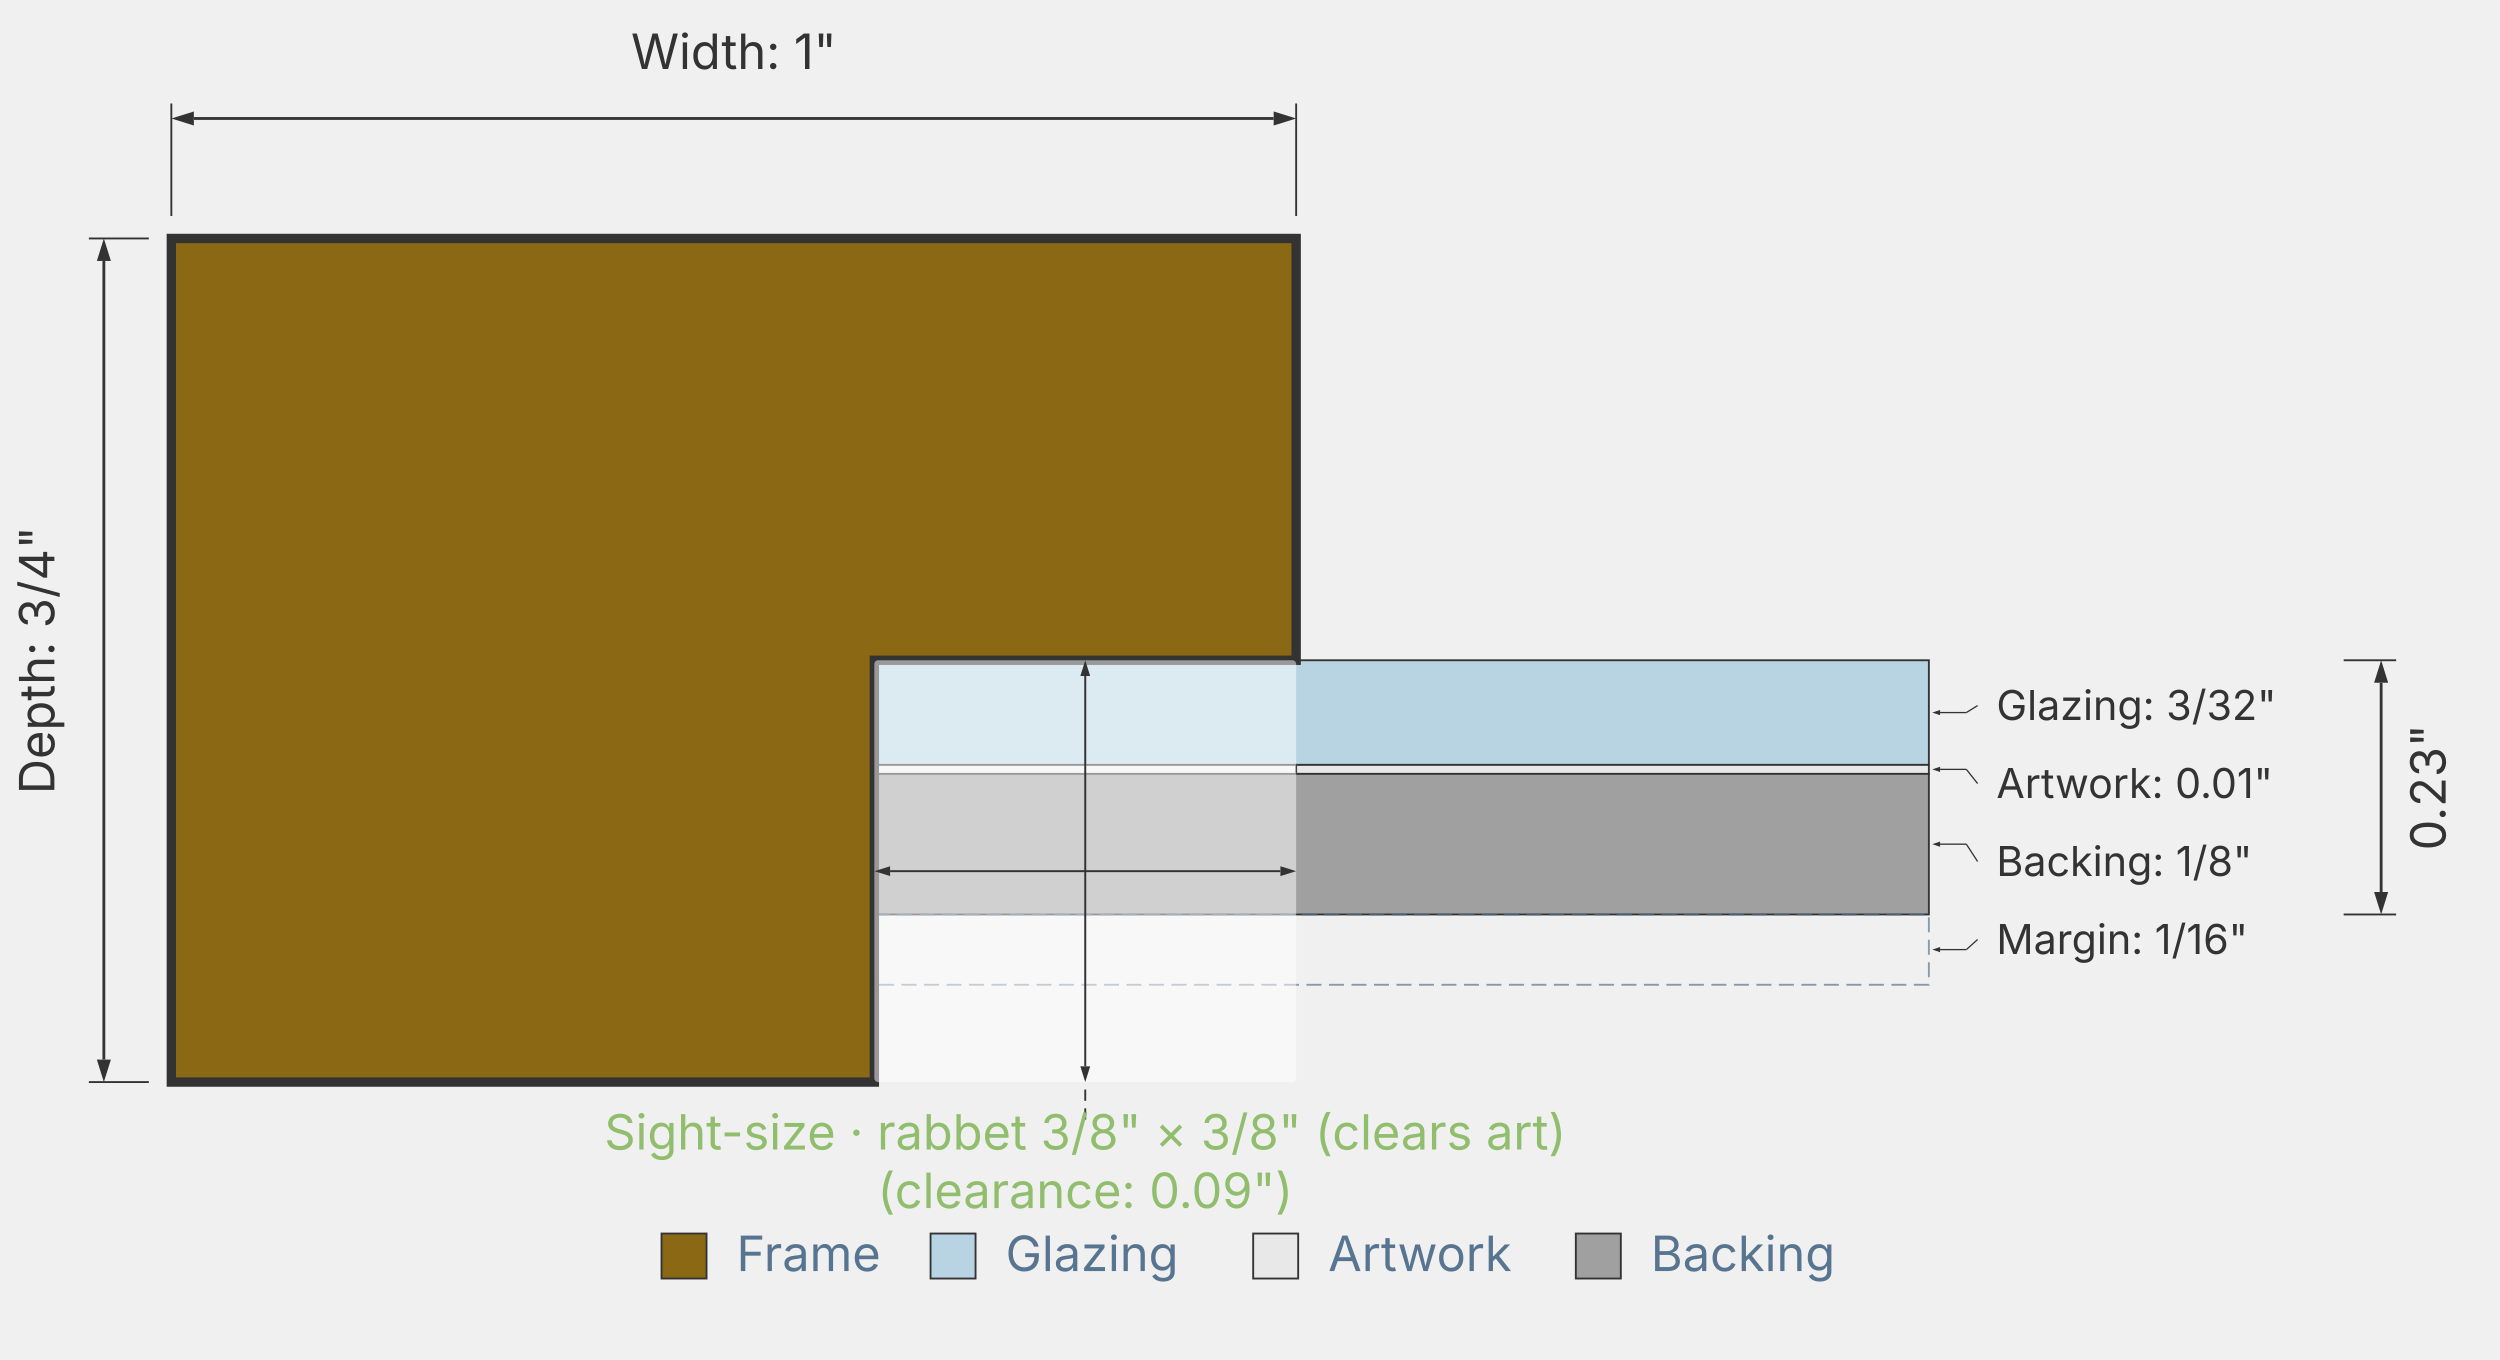
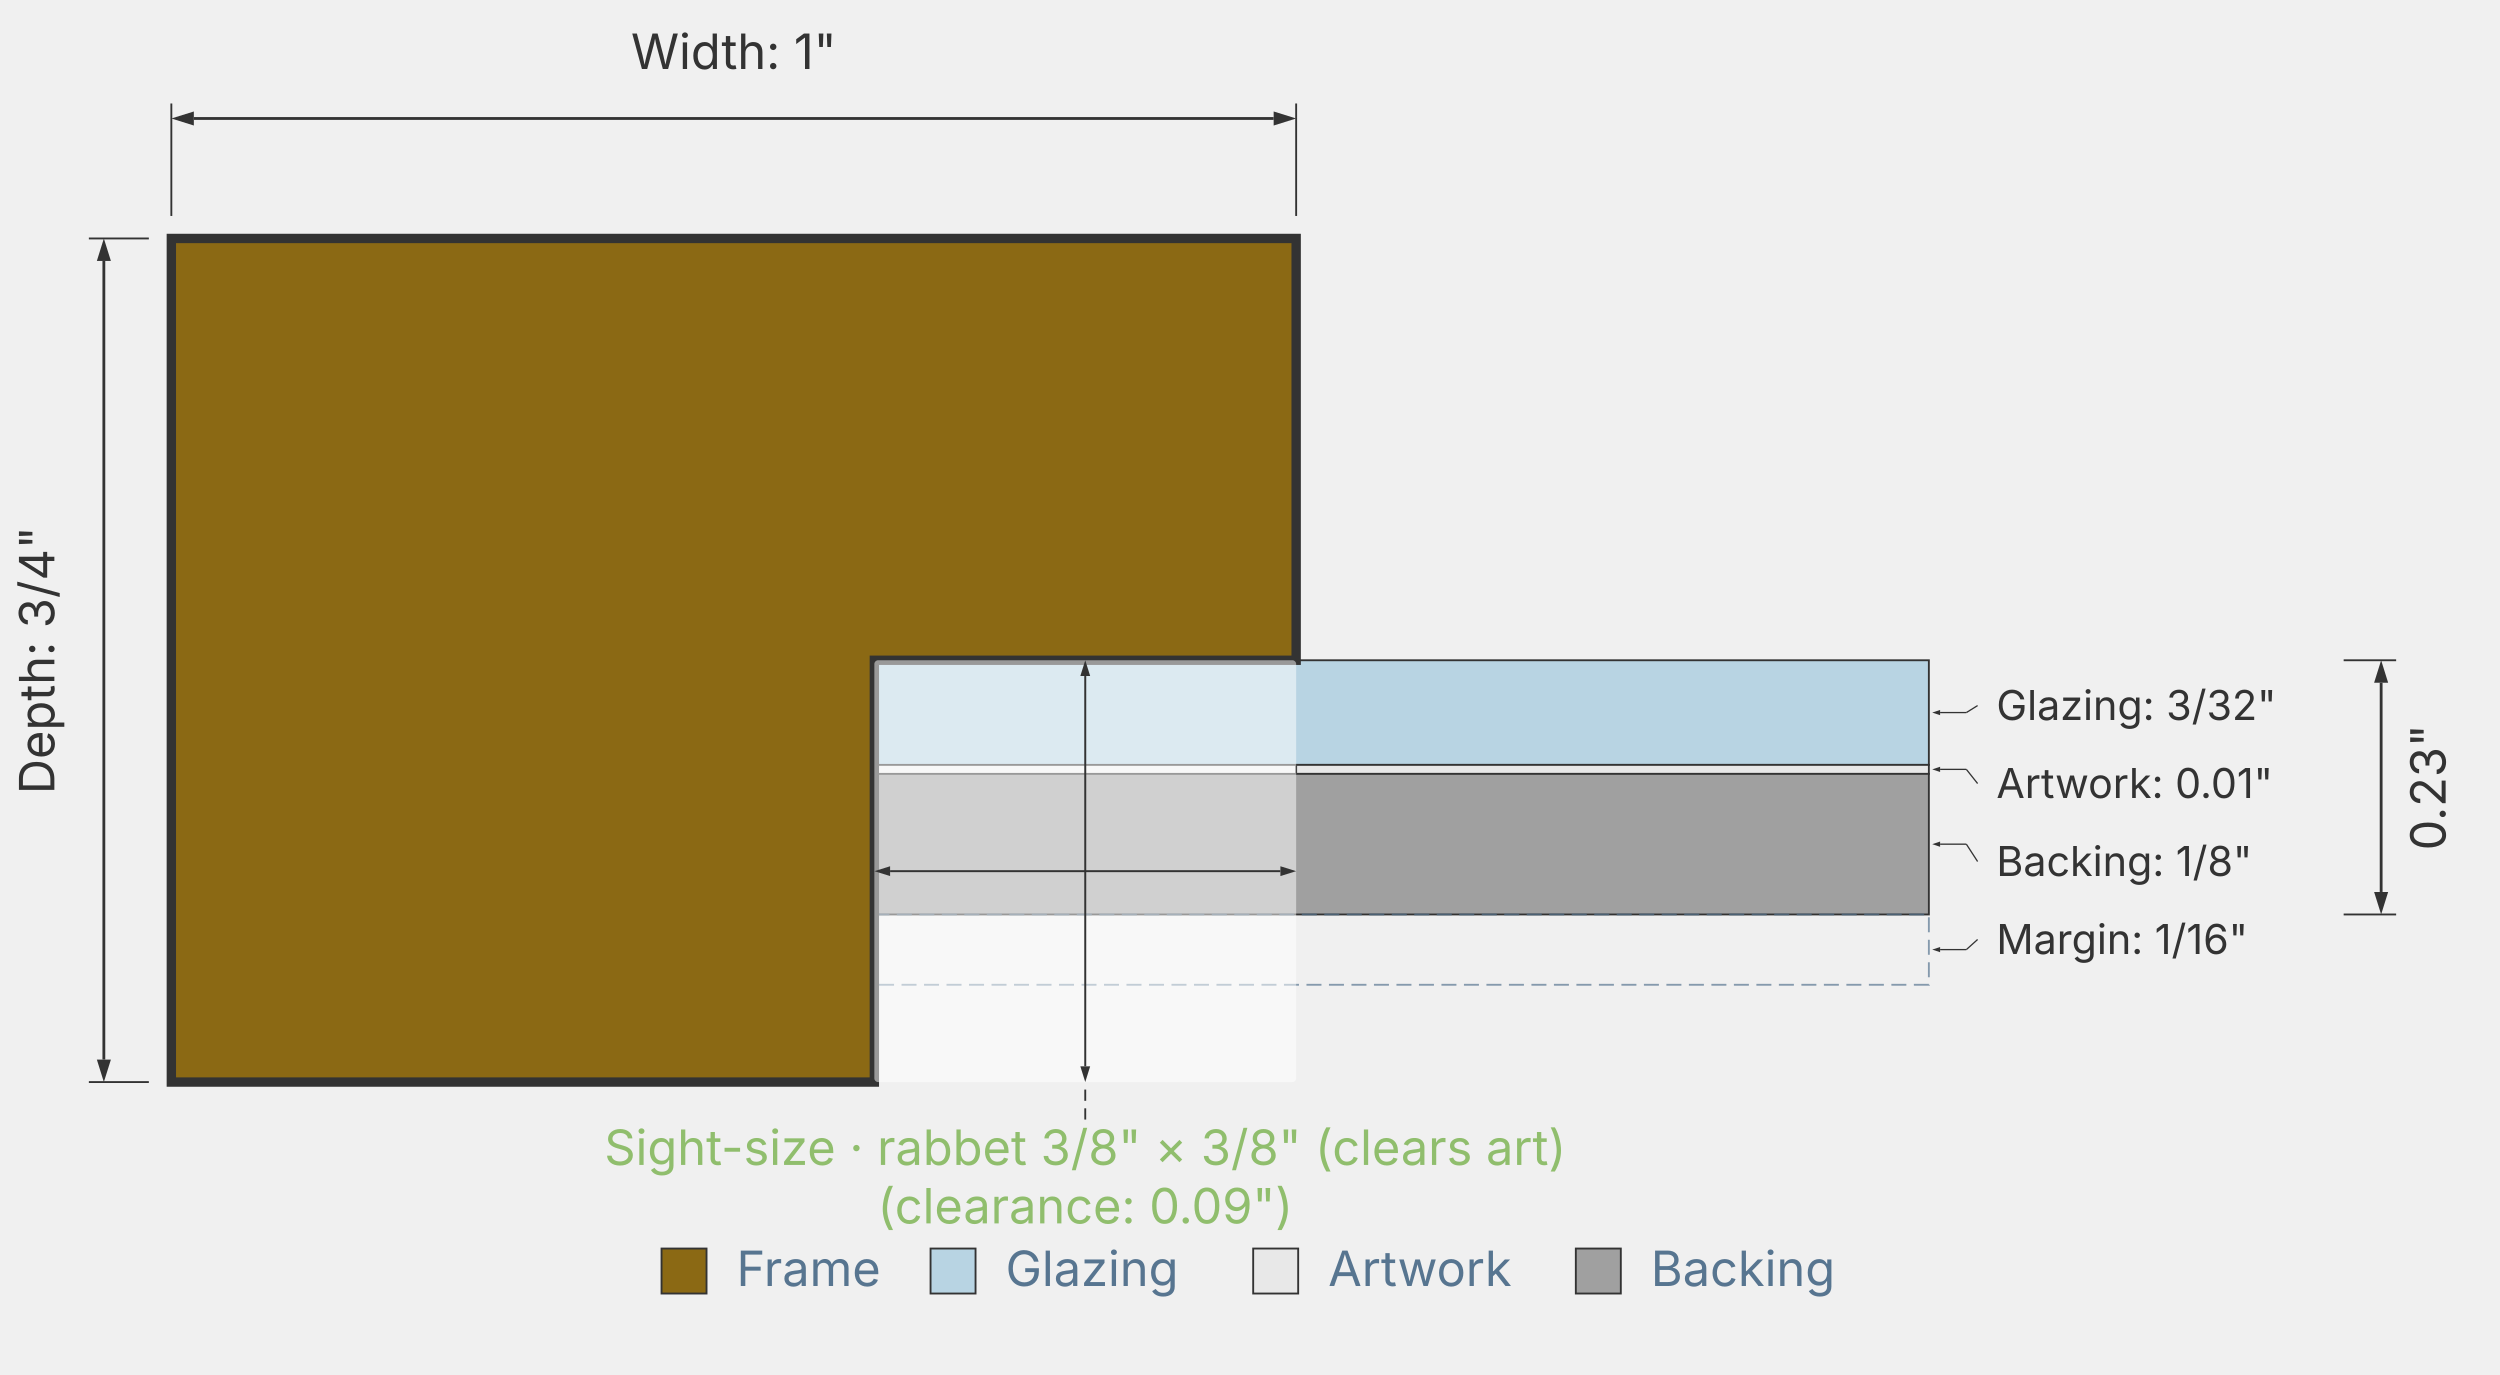
- <svg xmlns="http://www.w3.org/2000/svg" viewBox="66.61 110.70 666.78 362.60">
+ <svg xmlns="http://www.w3.org/2000/svg" viewBox="66.61 108.70 666.78 366.60">
  <g id="section-content" transform="translate(3.25, 0)">
    <g id="section-geometry">
-       <rect x="296.56" y="286.80" width="281.25" height="27.90" stroke="#333333" stroke-width="0.5" fill="#B8D4E3" />
-       <rect x="409.06" y="314.70" width="168.75" height="2.40" stroke="#333333" stroke-width="0.5" fill="#E8E8E8" />
-       <rect x="296.56" y="317.10" width="281.25" height="37.50" stroke="#333333" stroke-width="0.5" fill="#A0A0A0" />
-       <rect x="296.56" y="354.60" width="281.25" height="18.75" stroke="#577590" stroke-width="0.5" stroke-dasharray="4,2" fill="none" opacity="0.7" />
-       <polygon points="109.06,174.30 409.06,174.30 409.06,286.80 296.56,286.80 296.56,399.30 109.06,399.30" stroke="#333333" stroke-width="2.5" fill="#8B6914" />
+       <rect x="296.56" y="284.80" width="281.25" height="27.90" stroke="#333333" stroke-width="0.5" fill="#B8D4E3" />
+       <rect x="409.06" y="312.70" width="168.75" height="2.40" stroke="#333333" stroke-width="0.5" fill="#E8E8E8" />
+       <rect x="296.56" y="315.10" width="281.25" height="37.50" stroke="#333333" stroke-width="0.5" fill="#A0A0A0" />
+       <rect x="296.56" y="352.60" width="281.25" height="18.75" stroke="#577590" stroke-width="0.5" stroke-dasharray="4,2" fill="none" opacity="0.7" />
+       <polygon points="109.06,172.30 409.06,172.30 409.06,284.80 296.56,284.80 296.56,397.30 109.06,397.30" stroke="#333333" stroke-width="2.5" fill="#8B6914" />
    </g>
    <g id="section-dimensions">
-       <line x1="103.06" y1="174.30" x2="87.06" y2="174.30" stroke="#333333" stroke-width="0.5" />
-       <line x1="103.06" y1="399.30" x2="87.06" y2="399.30" stroke="#333333" stroke-width="0.5" />
-       <polygon points="91.06,174.30 89.19,180.30 92.94,180.30" fill="#333333" data-arrow="true" />
-       <line x1="91.06" y1="180.30" x2="91.06" y2="393.30" stroke="#333333" stroke-width="0.75" />
-       <polygon points="91.06,399.30 92.94,393.30 89.19,393.30" fill="#333333" data-arrow="true" />
-       <text x="77.86" y="286.80" fill="#333333" font-family="Inter, system-ui, -apple-system, sans-serif" font-size="13px" text-anchor="middle" transform="rotate(-90 77.86 286.80)">Depth: 3/4"</text>
-       <line x1="109.06" y1="168.30" x2="109.06" y2="138.30" stroke="#333333" stroke-width="0.5" />
-       <line x1="409.06" y1="168.30" x2="409.06" y2="138.30" stroke="#333333" stroke-width="0.5" />
-       <polygon points="109.06,142.30 115.06,144.18 115.06,140.43" fill="#333333" data-arrow="true" />
-       <line x1="115.06" y1="142.30" x2="403.06" y2="142.30" stroke="#333333" stroke-width="0.75" />
-       <polygon points="409.06,142.30 403.06,140.43 403.06,144.18" fill="#333333" data-arrow="true" />
-       <text transform="translate(259.06, 129.10)" fill="#333333" font-family="Inter, system-ui, -apple-system, sans-serif" font-size="13px" text-anchor="middle">Width: 1"</text>
-       <rect x="296.56" y="286.80" width="112.50" height="112.50" fill="#FFFFFF" fill-opacity="0.5" stroke="none" rx="1" />
-       <polygon points="296.56,343.05 300.76,344.36 300.76,341.74" fill="#333333" data-arrow="true" />
-       <line x1="300.76" y1="343.05" x2="404.86" y2="343.05" stroke="#333333" stroke-width="0.525" />
-       <polygon points="409.06,343.05 404.86,341.74 404.86,344.36" fill="#333333" data-arrow="true" />
-       <polygon points="352.81,286.80 351.50,291.00 354.12,291.00" fill="#333333" data-arrow="true" />
-       <line x1="352.81" y1="291.00" x2="352.81" y2="395.10" stroke="#333333" stroke-width="0.525" />
-       <polygon points="352.81,399.30 354.12,395.10 351.50,395.10" fill="#333333" data-arrow="true" />
-       <polygon points="578.71,300.75 580.81,301.45 580.81,300.05" fill="#333333" data-arrow="true" />
-       <line x1="580.81" y1="300.75" x2="587.81" y2="300.75" stroke="#333333" stroke-width="0.35" />
-       <line x1="587.81" y1="300.75" x2="590.81" y2="298.88" stroke="#333333" stroke-width="0.35" />
-       <text transform="translate(595.81, 302.74)" fill="#333333" font-family="Inter, system-ui, -apple-system, sans-serif" font-size="11.0px">Glazing: 3/32"</text>
-       <polygon points="578.71,315.90 580.81,316.60 580.81,315.20" fill="#333333" data-arrow="true" />
-       <line x1="580.81" y1="315.90" x2="587.81" y2="315.90" stroke="#333333" stroke-width="0.35" />
-       <line x1="587.81" y1="315.90" x2="590.81" y2="319.68" stroke="#333333" stroke-width="0.35" />
-       <text transform="translate(595.81, 323.54)" fill="#333333" font-family="Inter, system-ui, -apple-system, sans-serif" font-size="11.0px">Artwork: 0.01"</text>
-       <polygon points="578.71,335.85 580.81,336.55 580.81,335.15" fill="#333333" data-arrow="true" />
-       <line x1="580.81" y1="335.85" x2="587.81" y2="335.85" stroke="#333333" stroke-width="0.35" />
-       <line x1="587.81" y1="335.85" x2="590.81" y2="340.48" stroke="#333333" stroke-width="0.35" />
-       <text transform="translate(595.81, 344.34)" fill="#333333" font-family="Inter, system-ui, -apple-system, sans-serif" font-size="11.0px">Backing: 1/8"</text>
-       <polygon points="578.71,363.97 580.81,364.67 580.81,363.27" fill="#333333" data-arrow="true" />
-       <line x1="580.81" y1="363.97" x2="587.81" y2="363.97" stroke="#333333" stroke-width="0.35" />
-       <line x1="587.81" y1="363.97" x2="590.81" y2="361.27" stroke="#333333" stroke-width="0.35" />
-       <text transform="translate(595.81, 365.14)" fill="#333333" font-family="Inter, system-ui, -apple-system, sans-serif" font-size="11.0px">Margin: 1/16"</text>
-       <line x1="688.44" y1="286.80" x2="702.44" y2="286.80" stroke="#333333" stroke-width="0.5" />
-       <line x1="688.44" y1="354.60" x2="702.44" y2="354.60" stroke="#333333" stroke-width="0.5" />
-       <polygon points="698.44,286.80 696.56,292.80 700.31,292.80" fill="#333333" data-arrow="true" />
-       <line x1="698.44" y1="292.80" x2="698.44" y2="348.60" stroke="#333333" stroke-width="0.75" />
-       <polygon points="698.44,354.60 700.31,348.60 696.56,348.60" fill="#333333" data-arrow="true" />
-       <text x="715.64" y="320.70" fill="#333333" font-family="Inter, system-ui, -apple-system, sans-serif" font-size="13px" text-anchor="middle" transform="rotate(-90 715.64 320.70)">0.23"</text>
-       <line x1="352.81" y1="401.30" x2="352.81" y2="411.30" stroke="#333333" stroke-width="0.5" stroke-dasharray="3,2" />
-       <text transform="translate(352.81, 417.30)" fill="#90be6d" font-family="Inter, system-ui, -apple-system, sans-serif" font-size="13px" text-anchor="middle">Sight-size · rabbet 3/8" × 3/8" (clears art)</text>
-       <text transform="translate(352.81, 432.90)" fill="#90be6d" font-family="Inter, system-ui, -apple-system, sans-serif" font-size="13px" text-anchor="middle">(clearance: 0.09")</text>
+       <line x1="103.06" y1="172.30" x2="87.06" y2="172.30" stroke="#333333" stroke-width="0.5" />
+       <line x1="103.06" y1="397.30" x2="87.06" y2="397.30" stroke="#333333" stroke-width="0.5" />
+       <polygon points="91.06,172.30 89.19,178.30 92.94,178.30" fill="#333333" data-arrow="true" />
+       <line x1="91.06" y1="178.30" x2="91.06" y2="391.30" stroke="#333333" stroke-width="0.75" />
+       <polygon points="91.06,397.30 92.94,391.30 89.19,391.30" fill="#333333" data-arrow="true" />
+       <text x="77.86" y="284.80" fill="#333333" font-family="Inter, system-ui, -apple-system, sans-serif" font-size="13px" text-anchor="middle" transform="rotate(-90 77.86 284.80)">Depth: 3/4"</text>
+       <line x1="109.06" y1="166.30" x2="109.06" y2="136.30" stroke="#333333" stroke-width="0.5" />
+       <line x1="409.06" y1="166.30" x2="409.06" y2="136.30" stroke="#333333" stroke-width="0.5" />
+       <polygon points="109.06,140.30 115.06,142.18 115.06,138.43" fill="#333333" data-arrow="true" />
+       <line x1="115.06" y1="140.30" x2="403.06" y2="140.30" stroke="#333333" stroke-width="0.75" />
+       <polygon points="409.06,140.30 403.06,138.43 403.06,142.18" fill="#333333" data-arrow="true" />
+       <text transform="translate(259.06, 127.10)" fill="#333333" font-family="Inter, system-ui, -apple-system, sans-serif" font-size="13px" text-anchor="middle">Width: 1"</text>
+       <rect x="296.56" y="284.80" width="112.50" height="112.50" fill="#FFFFFF" fill-opacity="0.5" stroke="none" rx="1" />
+       <polygon points="296.56,341.05 300.76,342.36 300.76,339.74" fill="#333333" data-arrow="true" />
+       <line x1="300.76" y1="341.05" x2="404.86" y2="341.05" stroke="#333333" stroke-width="0.525" />
+       <polygon points="409.06,341.05 404.86,339.74 404.86,342.36" fill="#333333" data-arrow="true" />
+       <polygon points="352.81,284.80 351.50,289.00 354.12,289.00" fill="#333333" data-arrow="true" />
+       <line x1="352.81" y1="289.00" x2="352.81" y2="393.10" stroke="#333333" stroke-width="0.525" />
+       <polygon points="352.81,397.30 354.12,393.10 351.50,393.10" fill="#333333" data-arrow="true" />
+       <polygon points="578.71,298.75 580.81,299.45 580.81,298.05" fill="#333333" data-arrow="true" />
+       <line x1="580.81" y1="298.75" x2="587.81" y2="298.75" stroke="#333333" stroke-width="0.35" />
+       <line x1="587.81" y1="298.75" x2="590.81" y2="296.88" stroke="#333333" stroke-width="0.35" />
+       <text transform="translate(595.81, 300.74)" fill="#333333" font-family="Inter, system-ui, -apple-system, sans-serif" font-size="11.0px">Glazing: 3/32"</text>
+       <polygon points="578.71,313.90 580.81,314.60 580.81,313.20" fill="#333333" data-arrow="true" />
+       <line x1="580.81" y1="313.90" x2="587.81" y2="313.90" stroke="#333333" stroke-width="0.35" />
+       <line x1="587.81" y1="313.90" x2="590.81" y2="317.68" stroke="#333333" stroke-width="0.35" />
+       <text transform="translate(595.81, 321.54)" fill="#333333" font-family="Inter, system-ui, -apple-system, sans-serif" font-size="11.0px">Artwork: 0.01"</text>
+       <polygon points="578.71,333.85 580.81,334.55 580.81,333.15" fill="#333333" data-arrow="true" />
+       <line x1="580.81" y1="333.85" x2="587.81" y2="333.85" stroke="#333333" stroke-width="0.35" />
+       <line x1="587.81" y1="333.85" x2="590.81" y2="338.48" stroke="#333333" stroke-width="0.35" />
+       <text transform="translate(595.81, 342.34)" fill="#333333" font-family="Inter, system-ui, -apple-system, sans-serif" font-size="11.0px">Backing: 1/8"</text>
+       <polygon points="578.71,361.97 580.81,362.67 580.81,361.27" fill="#333333" data-arrow="true" />
+       <line x1="580.81" y1="361.97" x2="587.81" y2="361.97" stroke="#333333" stroke-width="0.35" />
+       <line x1="587.81" y1="361.97" x2="590.81" y2="359.27" stroke="#333333" stroke-width="0.35" />
+       <text transform="translate(595.81, 363.14)" fill="#333333" font-family="Inter, system-ui, -apple-system, sans-serif" font-size="11.0px">Margin: 1/16"</text>
+       <line x1="688.44" y1="284.80" x2="702.44" y2="284.80" stroke="#333333" stroke-width="0.5" />
+       <line x1="688.44" y1="352.60" x2="702.44" y2="352.60" stroke="#333333" stroke-width="0.5" />
+       <polygon points="698.44,284.80 696.56,290.80 700.31,290.80" fill="#333333" data-arrow="true" />
+       <line x1="698.44" y1="290.80" x2="698.44" y2="346.60" stroke="#333333" stroke-width="0.75" />
+       <polygon points="698.44,352.60 700.31,346.60 696.56,346.60" fill="#333333" data-arrow="true" />
+       <text x="715.64" y="318.70" fill="#333333" font-family="Inter, system-ui, -apple-system, sans-serif" font-size="13px" text-anchor="middle" transform="rotate(-90 715.64 318.70)">0.23"</text>
+       <line x1="352.81" y1="399.30" x2="352.81" y2="407.30" stroke="#333333" stroke-width="0.5" stroke-dasharray="3,2" />
+       <text transform="translate(352.81, 419.40)" fill="#90be6d" font-family="Inter, system-ui, -apple-system, sans-serif" font-size="13px" text-anchor="middle">Sight-size · rabbet 3/8" × 3/8" (clears art)</text>
+       <text transform="translate(352.81, 435.00)" fill="#90be6d" font-family="Inter, system-ui, -apple-system, sans-serif" font-size="13px" text-anchor="middle">(clearance: 0.09")</text>
    </g>
  </g>
  <g id="legend">
-     <rect x="243.05" y="439.70" width="12" height="12" fill="#8B6914" stroke="#333333" stroke-width="0.5" />
-     <text transform="translate(263.05, 449.70)" fill="#577590" font-family="Inter, system-ui, -apple-system, sans-serif" font-size="13px">Frame</text>
-     <rect x="314.80" y="439.70" width="12" height="12" fill="#B8D4E3" stroke="#333333" stroke-width="0.5" />
-     <text transform="translate(334.80, 449.70)" fill="#577590" font-family="Inter, system-ui, -apple-system, sans-serif" font-size="13px">Glazing</text>
-     <rect x="400.85" y="439.70" width="12" height="12" fill="#E8E8E8" stroke="#333333" stroke-width="0.5" />
-     <text transform="translate(420.85, 449.70)" fill="#577590" font-family="Inter, system-ui, -apple-system, sans-serif" font-size="13px">Artwork</text>
-     <rect x="486.90" y="439.70" width="12" height="12" fill="#A0A0A0" stroke="#333333" stroke-width="0.5" />
-     <text transform="translate(506.90, 449.70)" fill="#577590" font-family="Inter, system-ui, -apple-system, sans-serif" font-size="13px">Backing</text>
+     <rect x="243.05" y="441.70" width="12" height="12" fill="#8B6914" stroke="#333333" stroke-width="0.5" />
+     <text transform="translate(263.05, 451.70)" fill="#577590" font-family="Inter, system-ui, -apple-system, sans-serif" font-size="13px">Frame</text>
+     <rect x="314.80" y="441.70" width="12" height="12" fill="#B8D4E3" stroke="#333333" stroke-width="0.5" />
+     <text transform="translate(334.80, 451.70)" fill="#577590" font-family="Inter, system-ui, -apple-system, sans-serif" font-size="13px">Glazing</text>
+     <rect x="400.85" y="441.70" width="12" height="12" fill="#E8E8E8" stroke="#333333" stroke-width="0.5" />
+     <text transform="translate(420.85, 451.70)" fill="#577590" font-family="Inter, system-ui, -apple-system, sans-serif" font-size="13px">Artwork</text>
+     <rect x="486.90" y="441.70" width="12" height="12" fill="#A0A0A0" stroke="#333333" stroke-width="0.5" />
+     <text transform="translate(506.90, 451.70)" fill="#577590" font-family="Inter, system-ui, -apple-system, sans-serif" font-size="13px">Backing</text>
  </g>
</svg>
